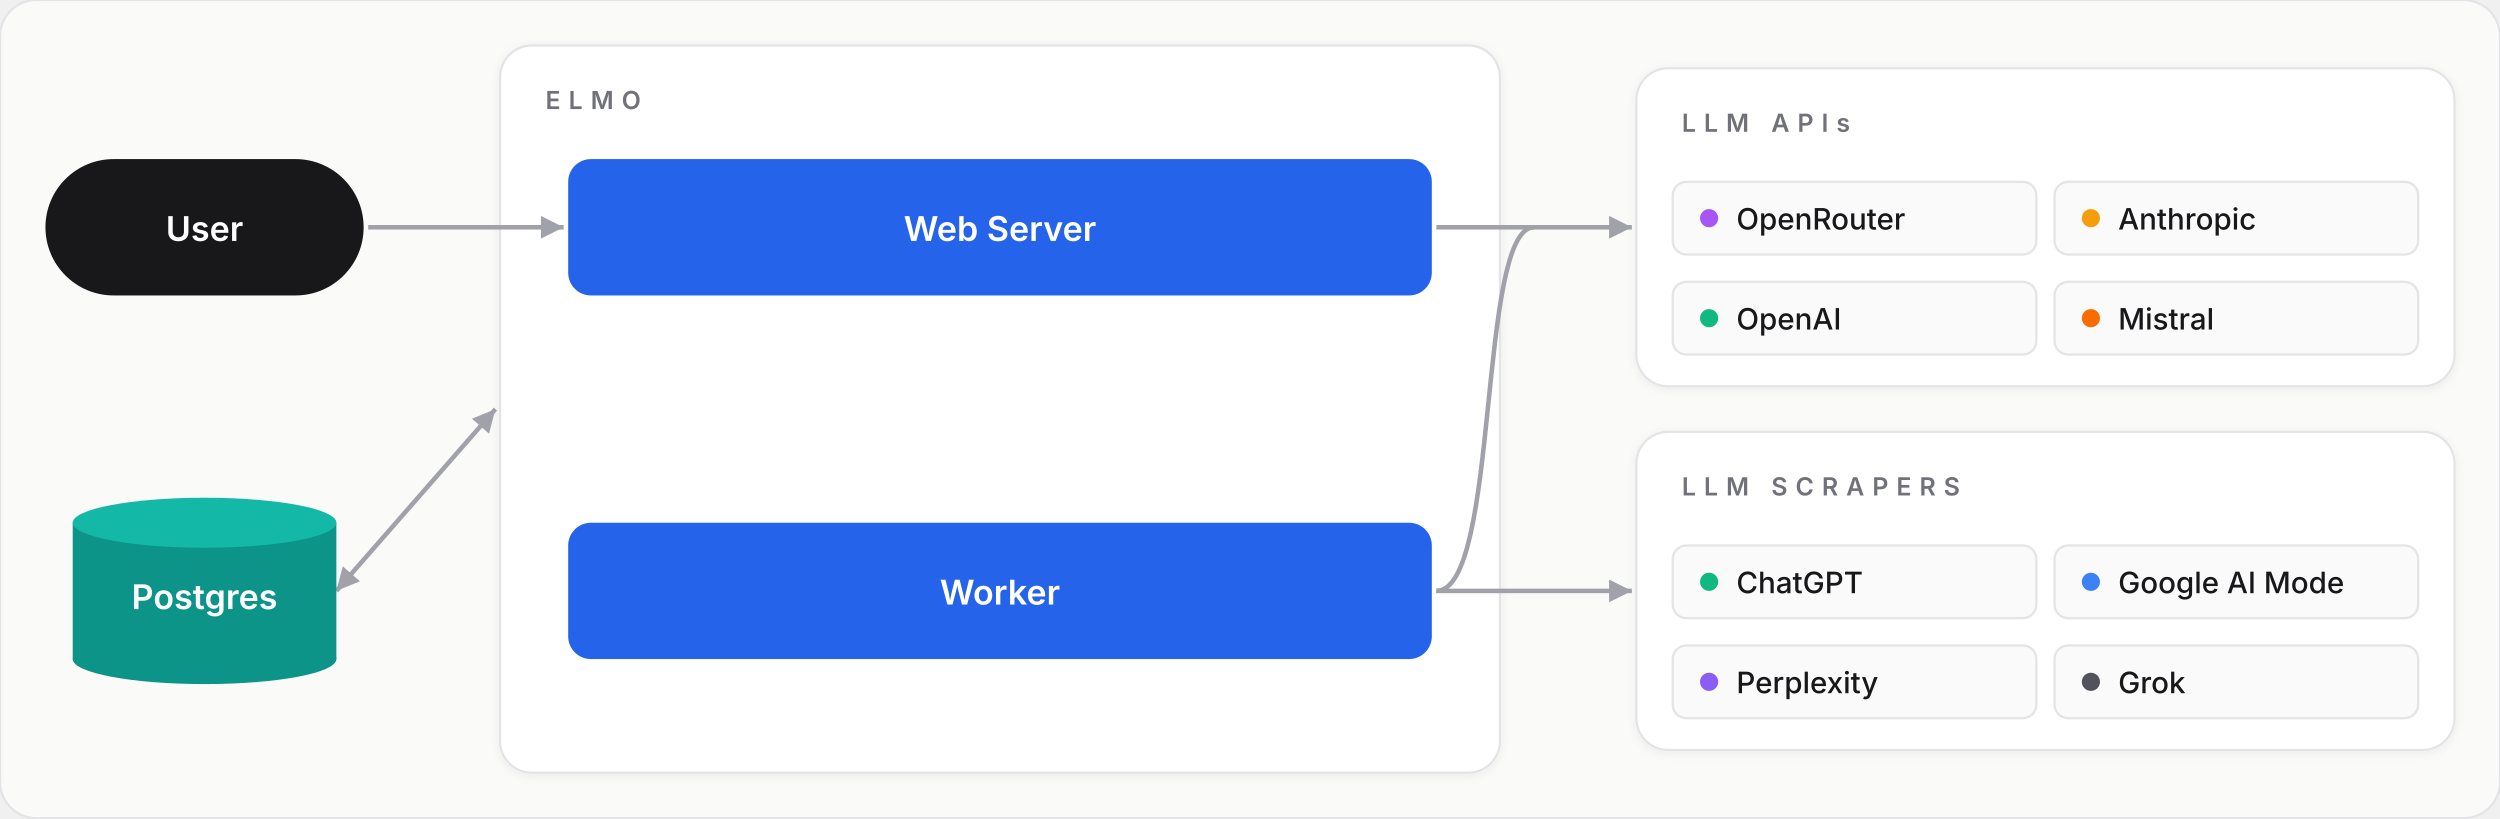
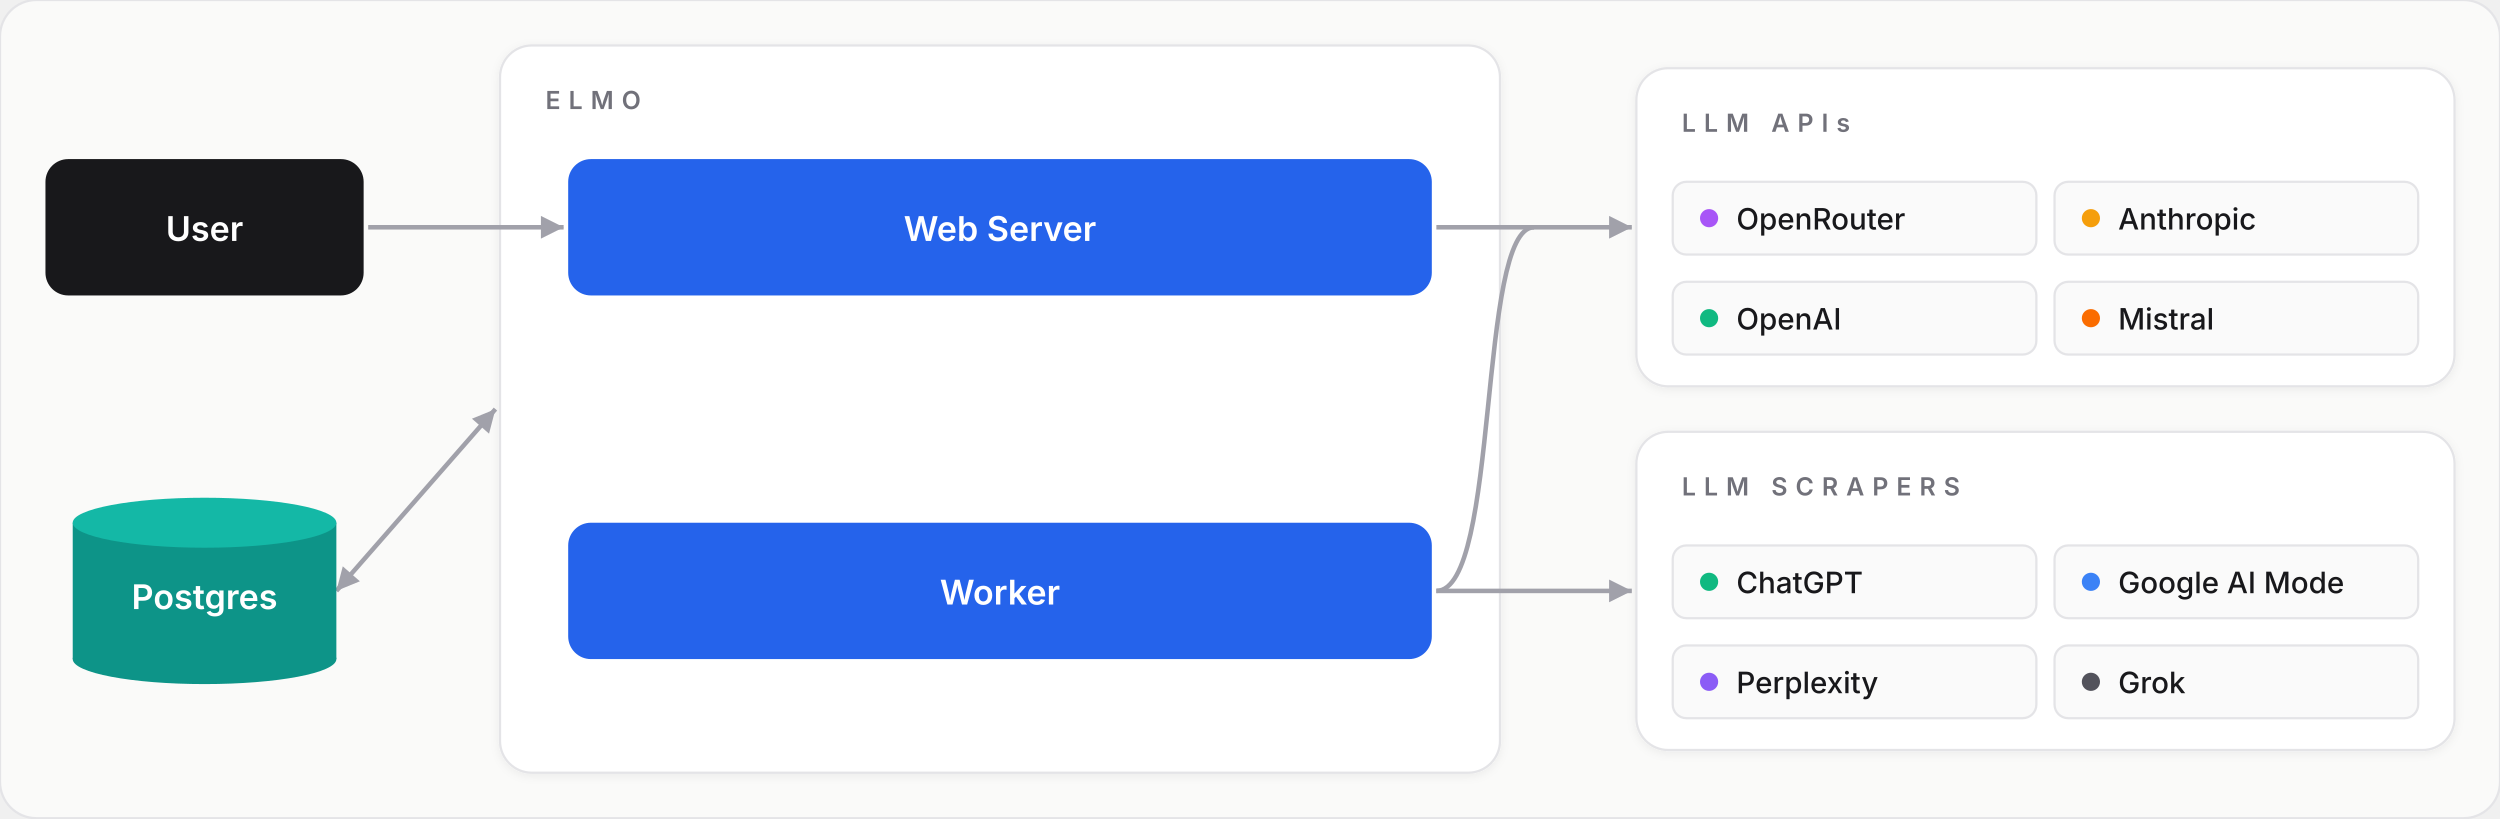
<svg xmlns="http://www.w3.org/2000/svg" viewBox="0 0 1100 360" font-family="'Geist Sans', -apple-system, BlinkMacSystemFont, 'Inter', 'Segoe UI', Roboto, system-ui, sans-serif">
  <defs>
    <marker id="arr" viewBox="0 0 10 10" refX="10" refY="5" markerUnits="userSpaceOnUse" markerWidth="14" markerHeight="10" orient="auto-start-reverse">
      <path d="M0 0 L10 5 L0 10 z" fill="#a1a1aa" />
    </marker>
    <filter id="shCard" x="-10%" y="-10%" width="120%" height="120%">
      <feDropShadow dx="0" dy="1" stdDeviation="2" flood-opacity="0.06" />
    </filter>
  </defs>
  <rect width="1100" height="360" rx="16" fill="#fafaf9" stroke="#e4e4e7" stroke-width="1" />
  <rect x="220" y="20" width="440" height="320" rx="14" fill="#ffffff" stroke="#e4e4e7" stroke-width="1" filter="url(#shCard)" />
  <text x="240" y="48" fill="#71717a" font-size="11" font-weight="600" letter-spacing="3.5">ELMO</text>
  <rect x="720" y="30" width="360" height="140" rx="14" fill="#ffffff" stroke="#e4e4e7" stroke-width="1" filter="url(#shCard)" />
  <text x="740" y="58" fill="#71717a" font-size="11" font-weight="600" letter-spacing="3.5">LLM APIs</text>
  <rect x="720" y="190" width="360" height="140" rx="14" fill="#ffffff" stroke="#e4e4e7" stroke-width="1" filter="url(#shCard)" />
  <text x="740" y="218" fill="#71717a" font-size="11" font-weight="600" letter-spacing="3.5">LLM SCRAPERS</text>
  <line x1="162" y1="100" x2="248" y2="100" stroke="#a1a1aa" stroke-width="2" marker-end="url(#arr)" />
  <line x1="148" y1="260" x2="218" y2="180" stroke="#a1a1aa" stroke-width="2" marker-start="url(#arr)" marker-end="url(#arr)" />
  <path d="M 632 260 C 660 260, 650 100, 675 100" stroke="#a1a1aa" stroke-width="2" fill="none" />
  <line x1="632" y1="100" x2="718" y2="100" stroke="#a1a1aa" stroke-width="2" marker-end="url(#arr)" />
  <line x1="632" y1="260" x2="718" y2="260" stroke="#a1a1aa" stroke-width="2" marker-end="url(#arr)" />
-   <rect x="20" y="70" width="140" height="60" rx="30" fill="#18181b" />
+   <rect x="20" y="70" width="140" height="60" rx="10" fill="#18181b" />
  <text x="90" y="106" text-anchor="middle" fill="white" font-size="15" font-weight="600">User</text>
  <ellipse cx="90" cy="290" rx="58" ry="11" fill="#0d9488" />
  <rect x="32" y="230" width="116" height="60" fill="#0d9488" />
  <ellipse cx="90" cy="230" rx="58" ry="11" fill="#14b8a6" />
  <text x="90" y="268" text-anchor="middle" fill="white" font-size="15" font-weight="600">Postgres</text>
  <rect x="250" y="70" width="380" height="60" rx="10" fill="#2563eb" />
  <text x="440" y="106" text-anchor="middle" fill="white" font-size="15" font-weight="600">Web Server</text>
  <rect x="250" y="230" width="380" height="60" rx="10" fill="#2563eb" />
  <text x="440" y="266" text-anchor="middle" fill="white" font-size="15" font-weight="600">Worker</text>
  <g>
    <rect x="736" y="80" width="160" height="32" rx="6" fill="#fafafa" stroke="#e4e4e7" stroke-width="1" />
    <circle cx="752" cy="96" r="4" fill="#a855f7" />
    <text x="764" y="101" fill="#18181b" font-size="13" font-weight="500">OpenRouter</text>
    <rect x="904" y="80" width="160" height="32" rx="6" fill="#fafafa" stroke="#e4e4e7" stroke-width="1" />
    <circle cx="920" cy="96" r="4" fill="#f59e0b" />
    <text x="932" y="101" fill="#18181b" font-size="13" font-weight="500">Anthropic</text>
    <rect x="736" y="124" width="160" height="32" rx="6" fill="#fafafa" stroke="#e4e4e7" stroke-width="1" />
    <circle cx="752" cy="140" r="4" fill="#10b981" />
    <text x="764" y="145" fill="#18181b" font-size="13" font-weight="500">OpenAI</text>
    <rect x="904" y="124" width="160" height="32" rx="6" fill="#fafafa" stroke="#e4e4e7" stroke-width="1" />
    <circle cx="920" cy="140" r="4" fill="#fa6c00" />
    <text x="932" y="145" fill="#18181b" font-size="13" font-weight="500">Mistral</text>
  </g>
  <g>
    <rect x="736" y="240" width="160" height="32" rx="6" fill="#fafafa" stroke="#e4e4e7" stroke-width="1" />
    <circle cx="752" cy="256" r="4" fill="#10b981" />
    <text x="764" y="261" fill="#18181b" font-size="13" font-weight="500">ChatGPT</text>
    <rect x="904" y="240" width="160" height="32" rx="6" fill="#fafafa" stroke="#e4e4e7" stroke-width="1" />
    <circle cx="920" cy="256" r="4" fill="#3b82f6" />
    <text x="932" y="261" fill="#18181b" font-size="13" font-weight="500">Google AI Mode</text>
    <rect x="736" y="284" width="160" height="32" rx="6" fill="#fafafa" stroke="#e4e4e7" stroke-width="1" />
    <circle cx="752" cy="300" r="4" fill="#8b5cf6" />
    <text x="764" y="305" fill="#18181b" font-size="13" font-weight="500">Perplexity</text>
    <rect x="904" y="284" width="160" height="32" rx="6" fill="#fafafa" stroke="#e4e4e7" stroke-width="1" />
    <circle cx="920" cy="300" r="4" fill="#52525b" />
    <text x="932" y="305" fill="#18181b" font-size="13" font-weight="500">Grok</text>
  </g>
</svg>
